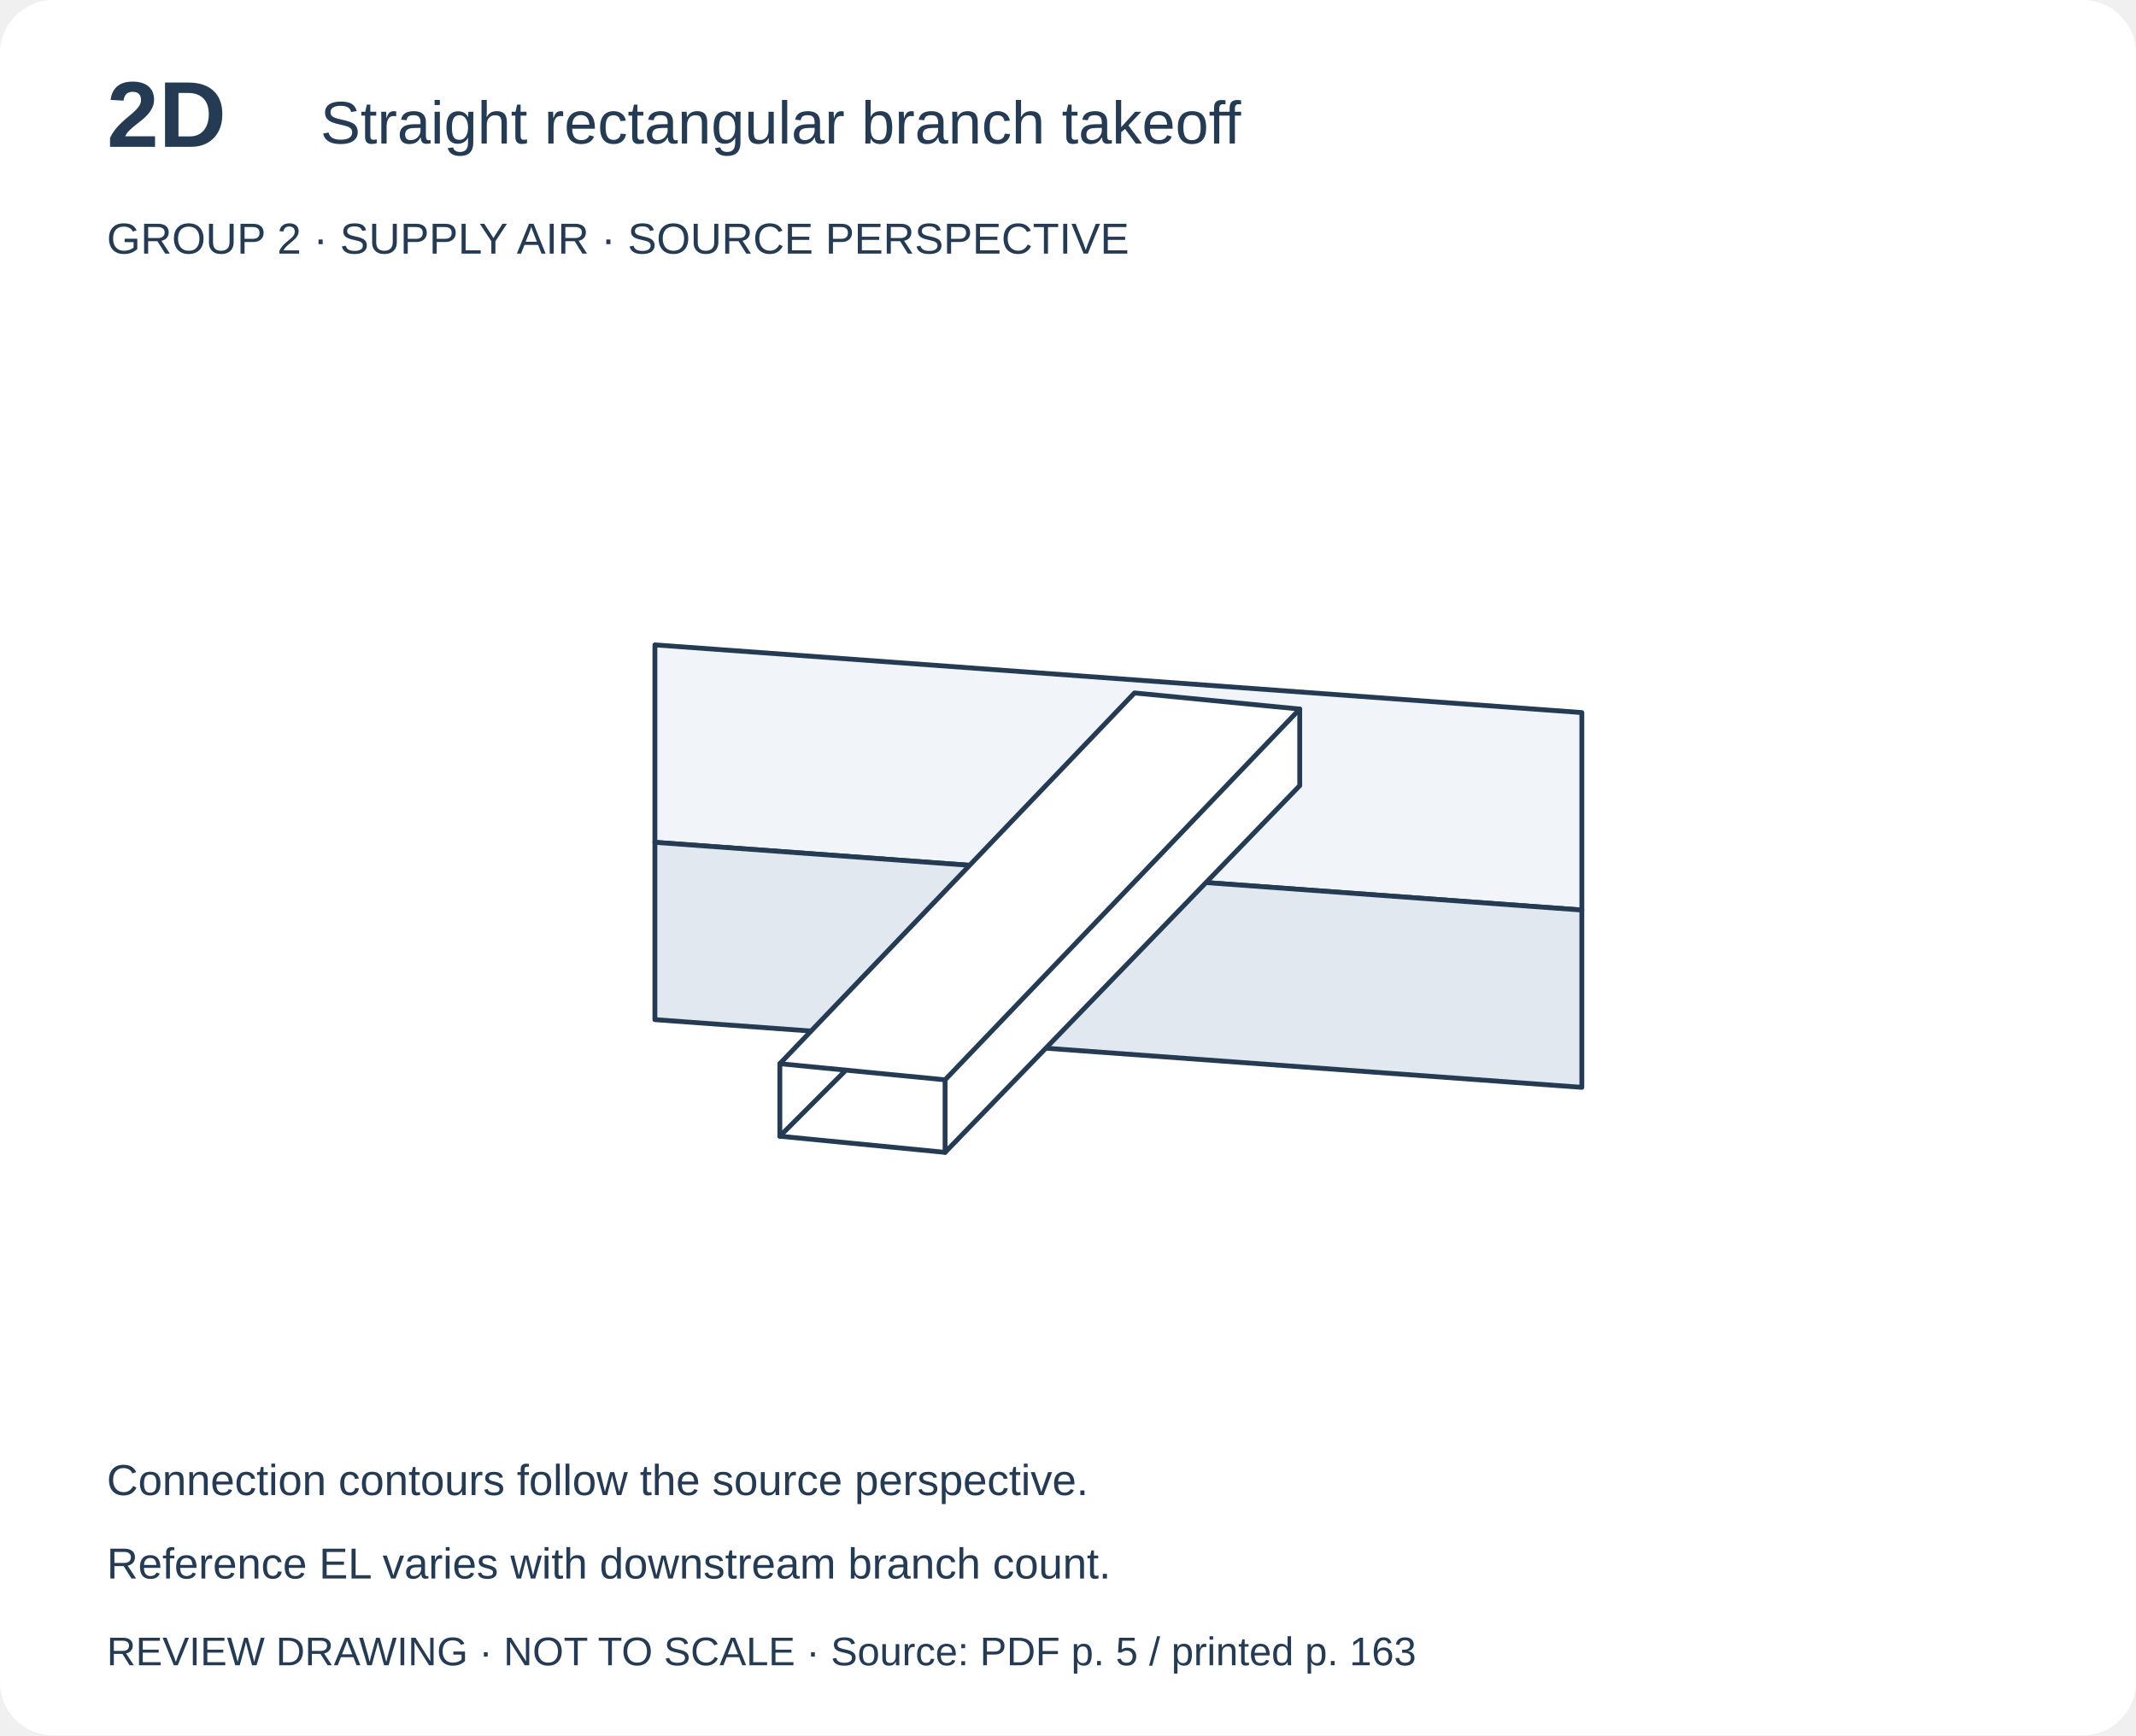
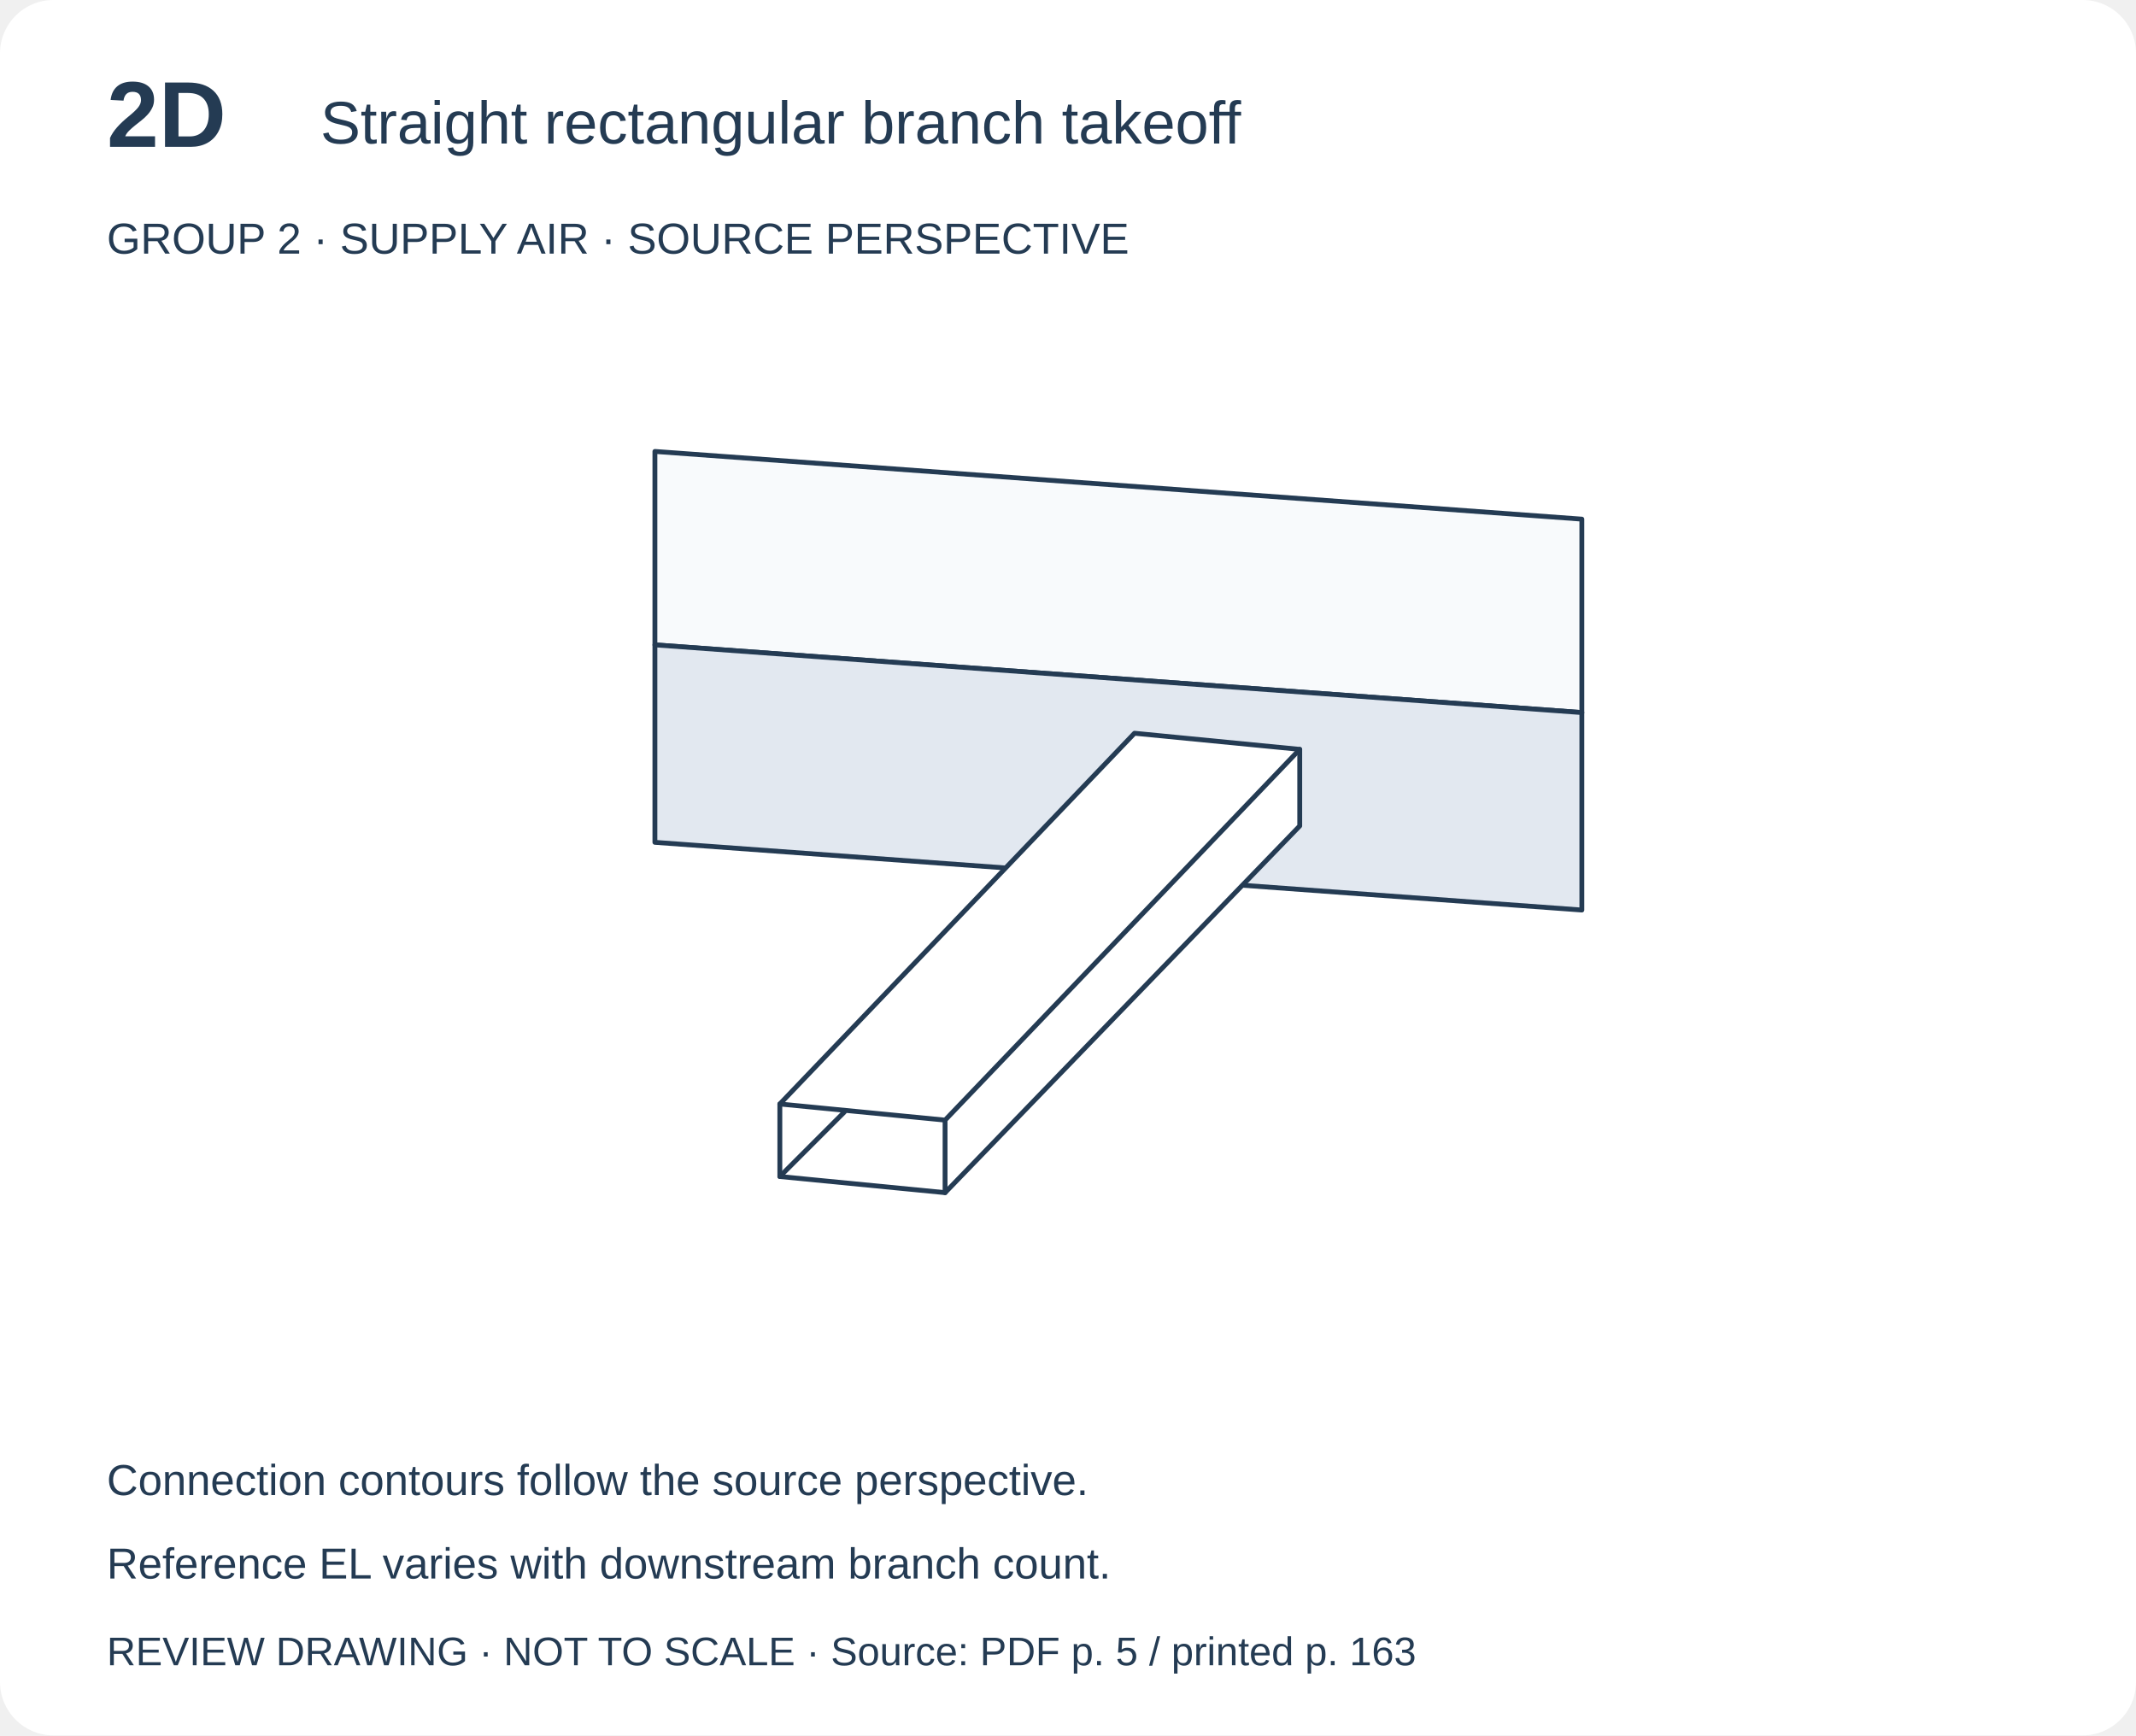
<svg xmlns="http://www.w3.org/2000/svg" width="640" height="520" viewBox="0 0 640 520" role="img" aria-labelledby="title desc">
  <style>text{font-family:Arial,sans-serif;fill:#243b53}path,ellipse{stroke-linecap:round;stroke-linejoin:round}</style>
  <rect width="640" height="520" rx="16" fill="white" />
  <text x="32" y="44" font-size="28" font-weight="700">2D</text>
  <text x="96" y="43" font-size="18">Straight rectangular branch takeoff</text>
  <text x="32" y="76" font-size="13">GROUP 2 · SUPPLY AIR · SOURCE PERSPECTIVE</text>
  <g transform="translate(184.1509 105) scale(1.207547) translate(-265 -245)" fill="none" stroke="#243b53" stroke-width="1.2">
-     <path d="M275 318.07L505 334.87L505 383.87L275 367.07Z" fill="#f1f5f9" />
-     <path d="M275 367.07L505 383.87V427.87L275 411.07Z" fill="#e2e8f0" />
-     <path d="M306 422L394 330L435 334V353L347 444L306 440Z" fill="white" />
-     <path d="M306 422L347 426L435 334M347 426V444M306 440L322 424" />
+     <path d="M275 270.07L505 286.87L505 334.87L275 318.07Z" fill="#f8fafc" />
+     <path d="M275 318.07L505 334.87L505 383.87L275 367.07Z" fill="#e2e8f0" />
+     <g transform="translate(0 10)">
+       <path d="M306 422L394 330L435 334V353L347 444L306 440Z" fill="white" />
+       <path d="M306 422L347 426L435 334M347 426V444M306 440L322 424" />
+     </g>
  </g>
  <text x="32" y="448" font-size="13">Connection contours follow the source perspective.</text>
  <text x="32" y="473" font-size="13">Reference EL varies with downstream branch count.</text>
  <text x="32" y="499" font-size="12">REVIEW DRAWING · NOT TO SCALE · Source: PDF p. 5 / printed p. 163</text>
</svg>
